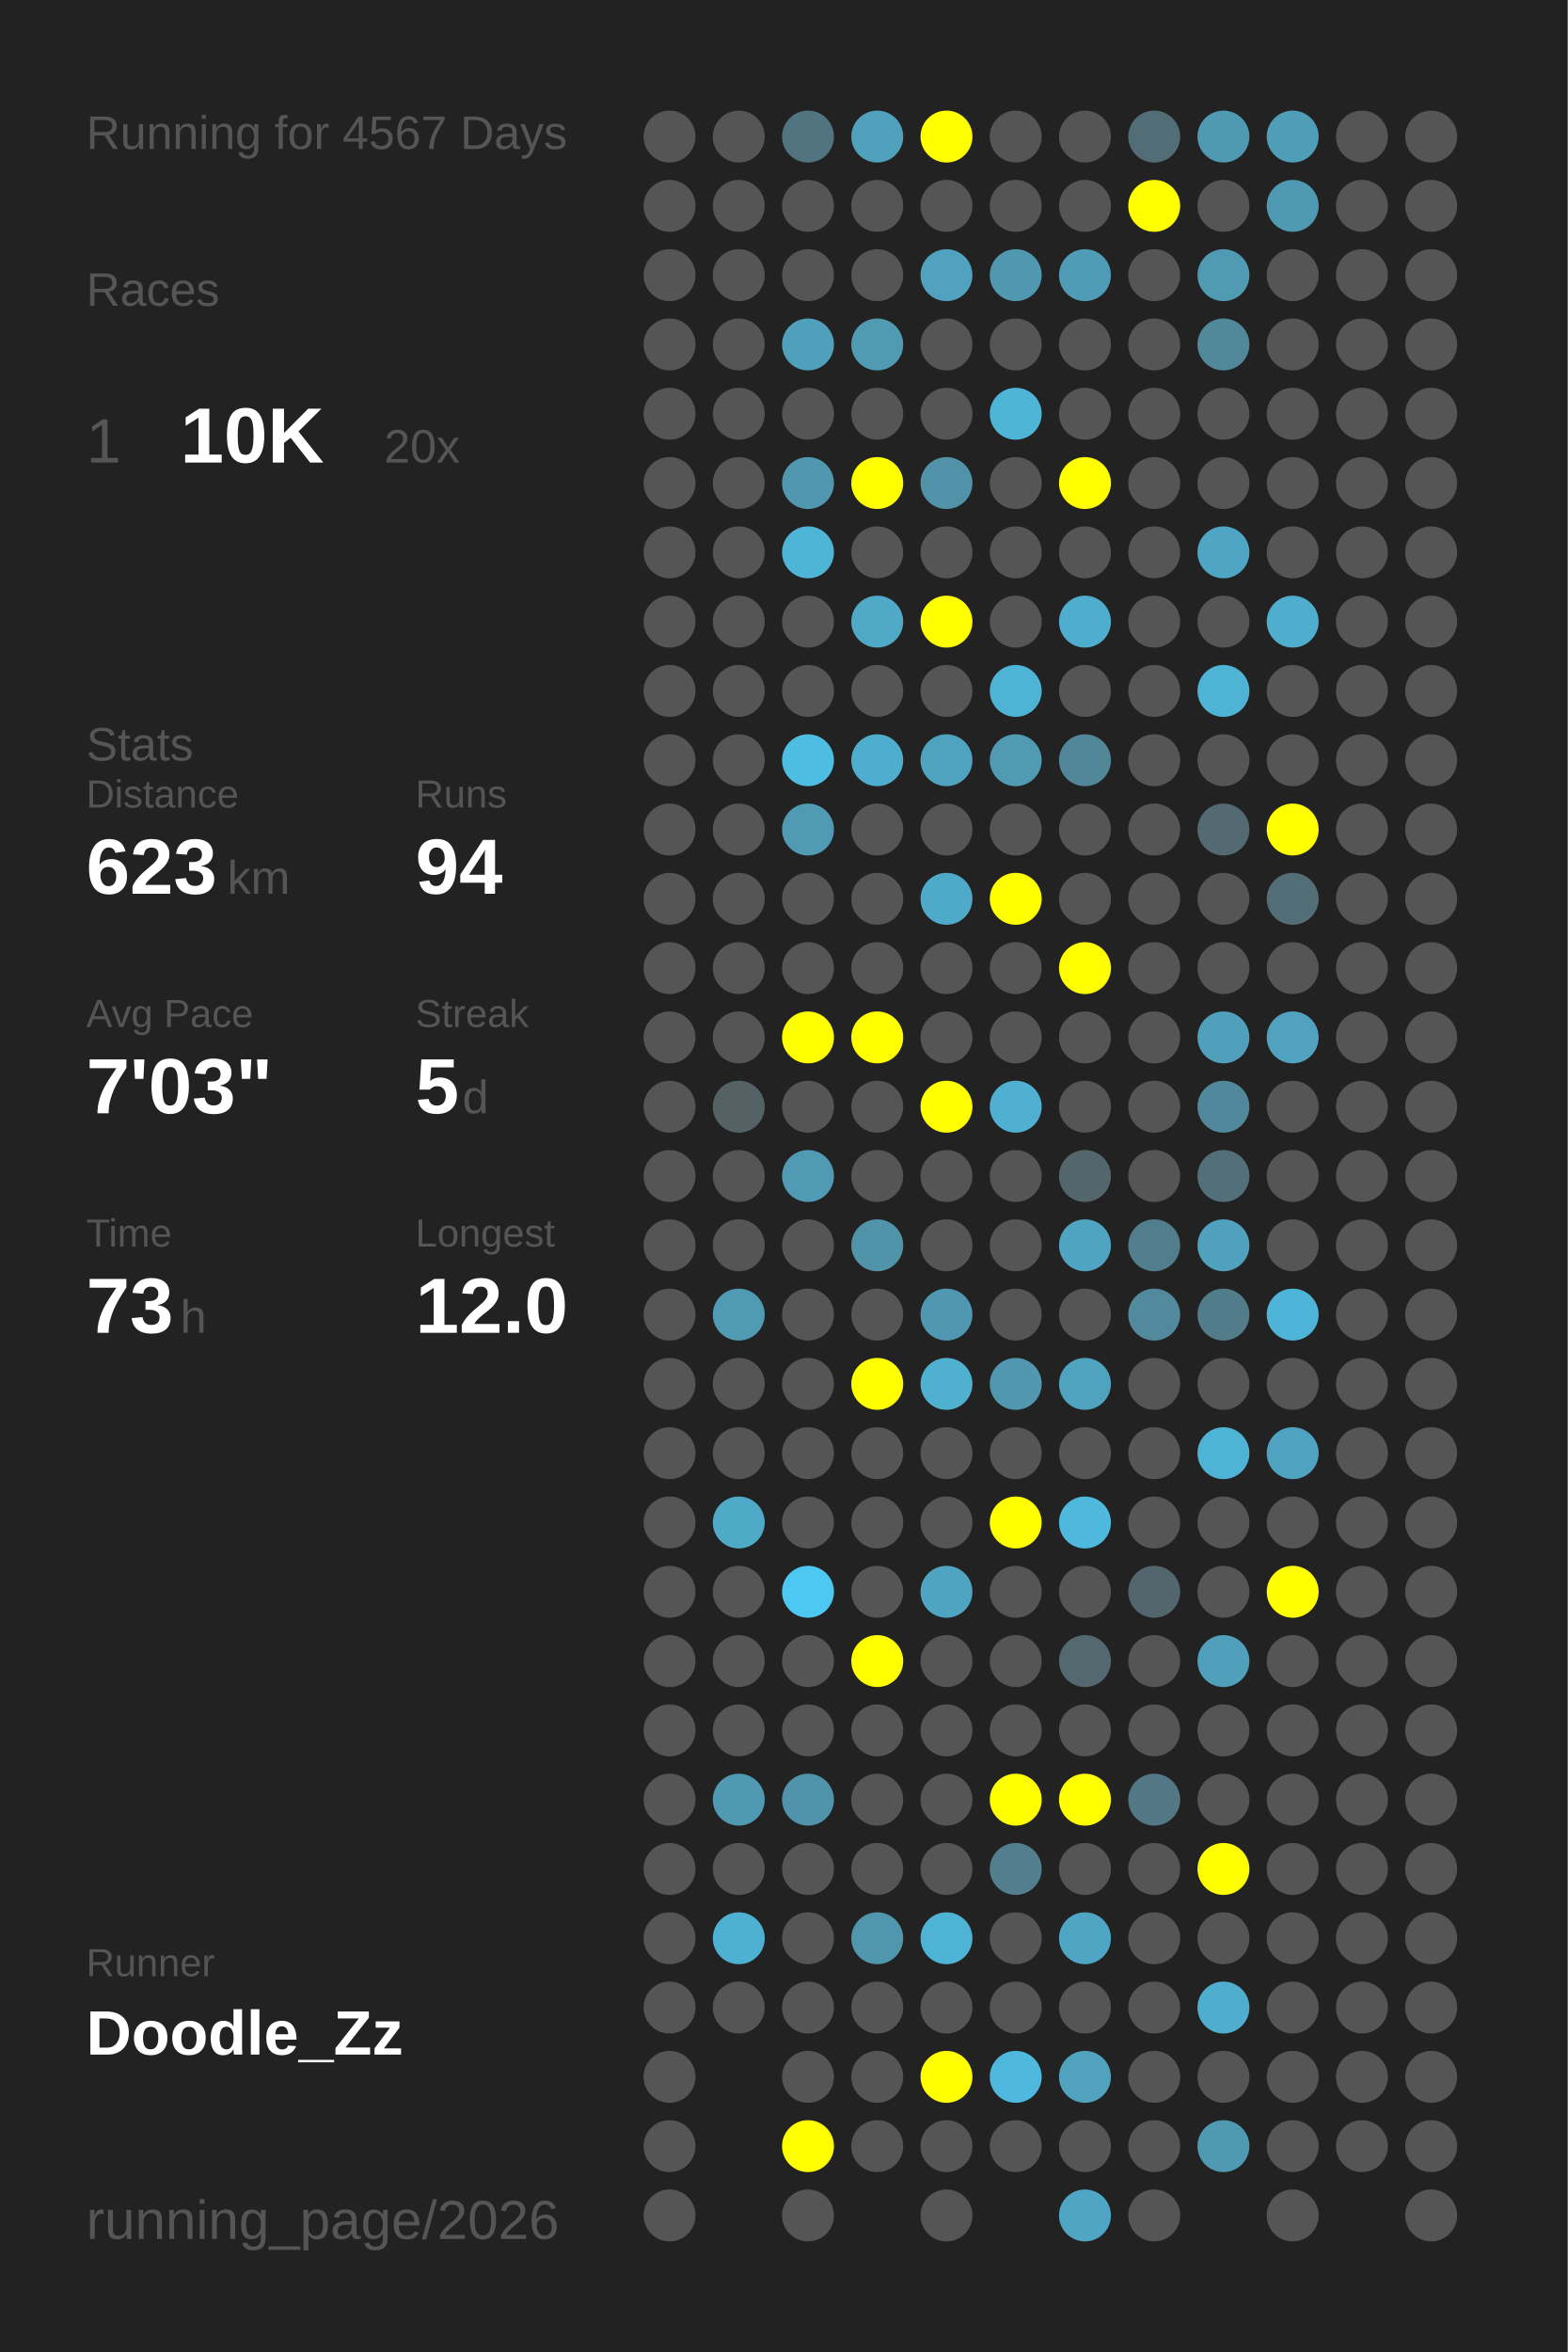
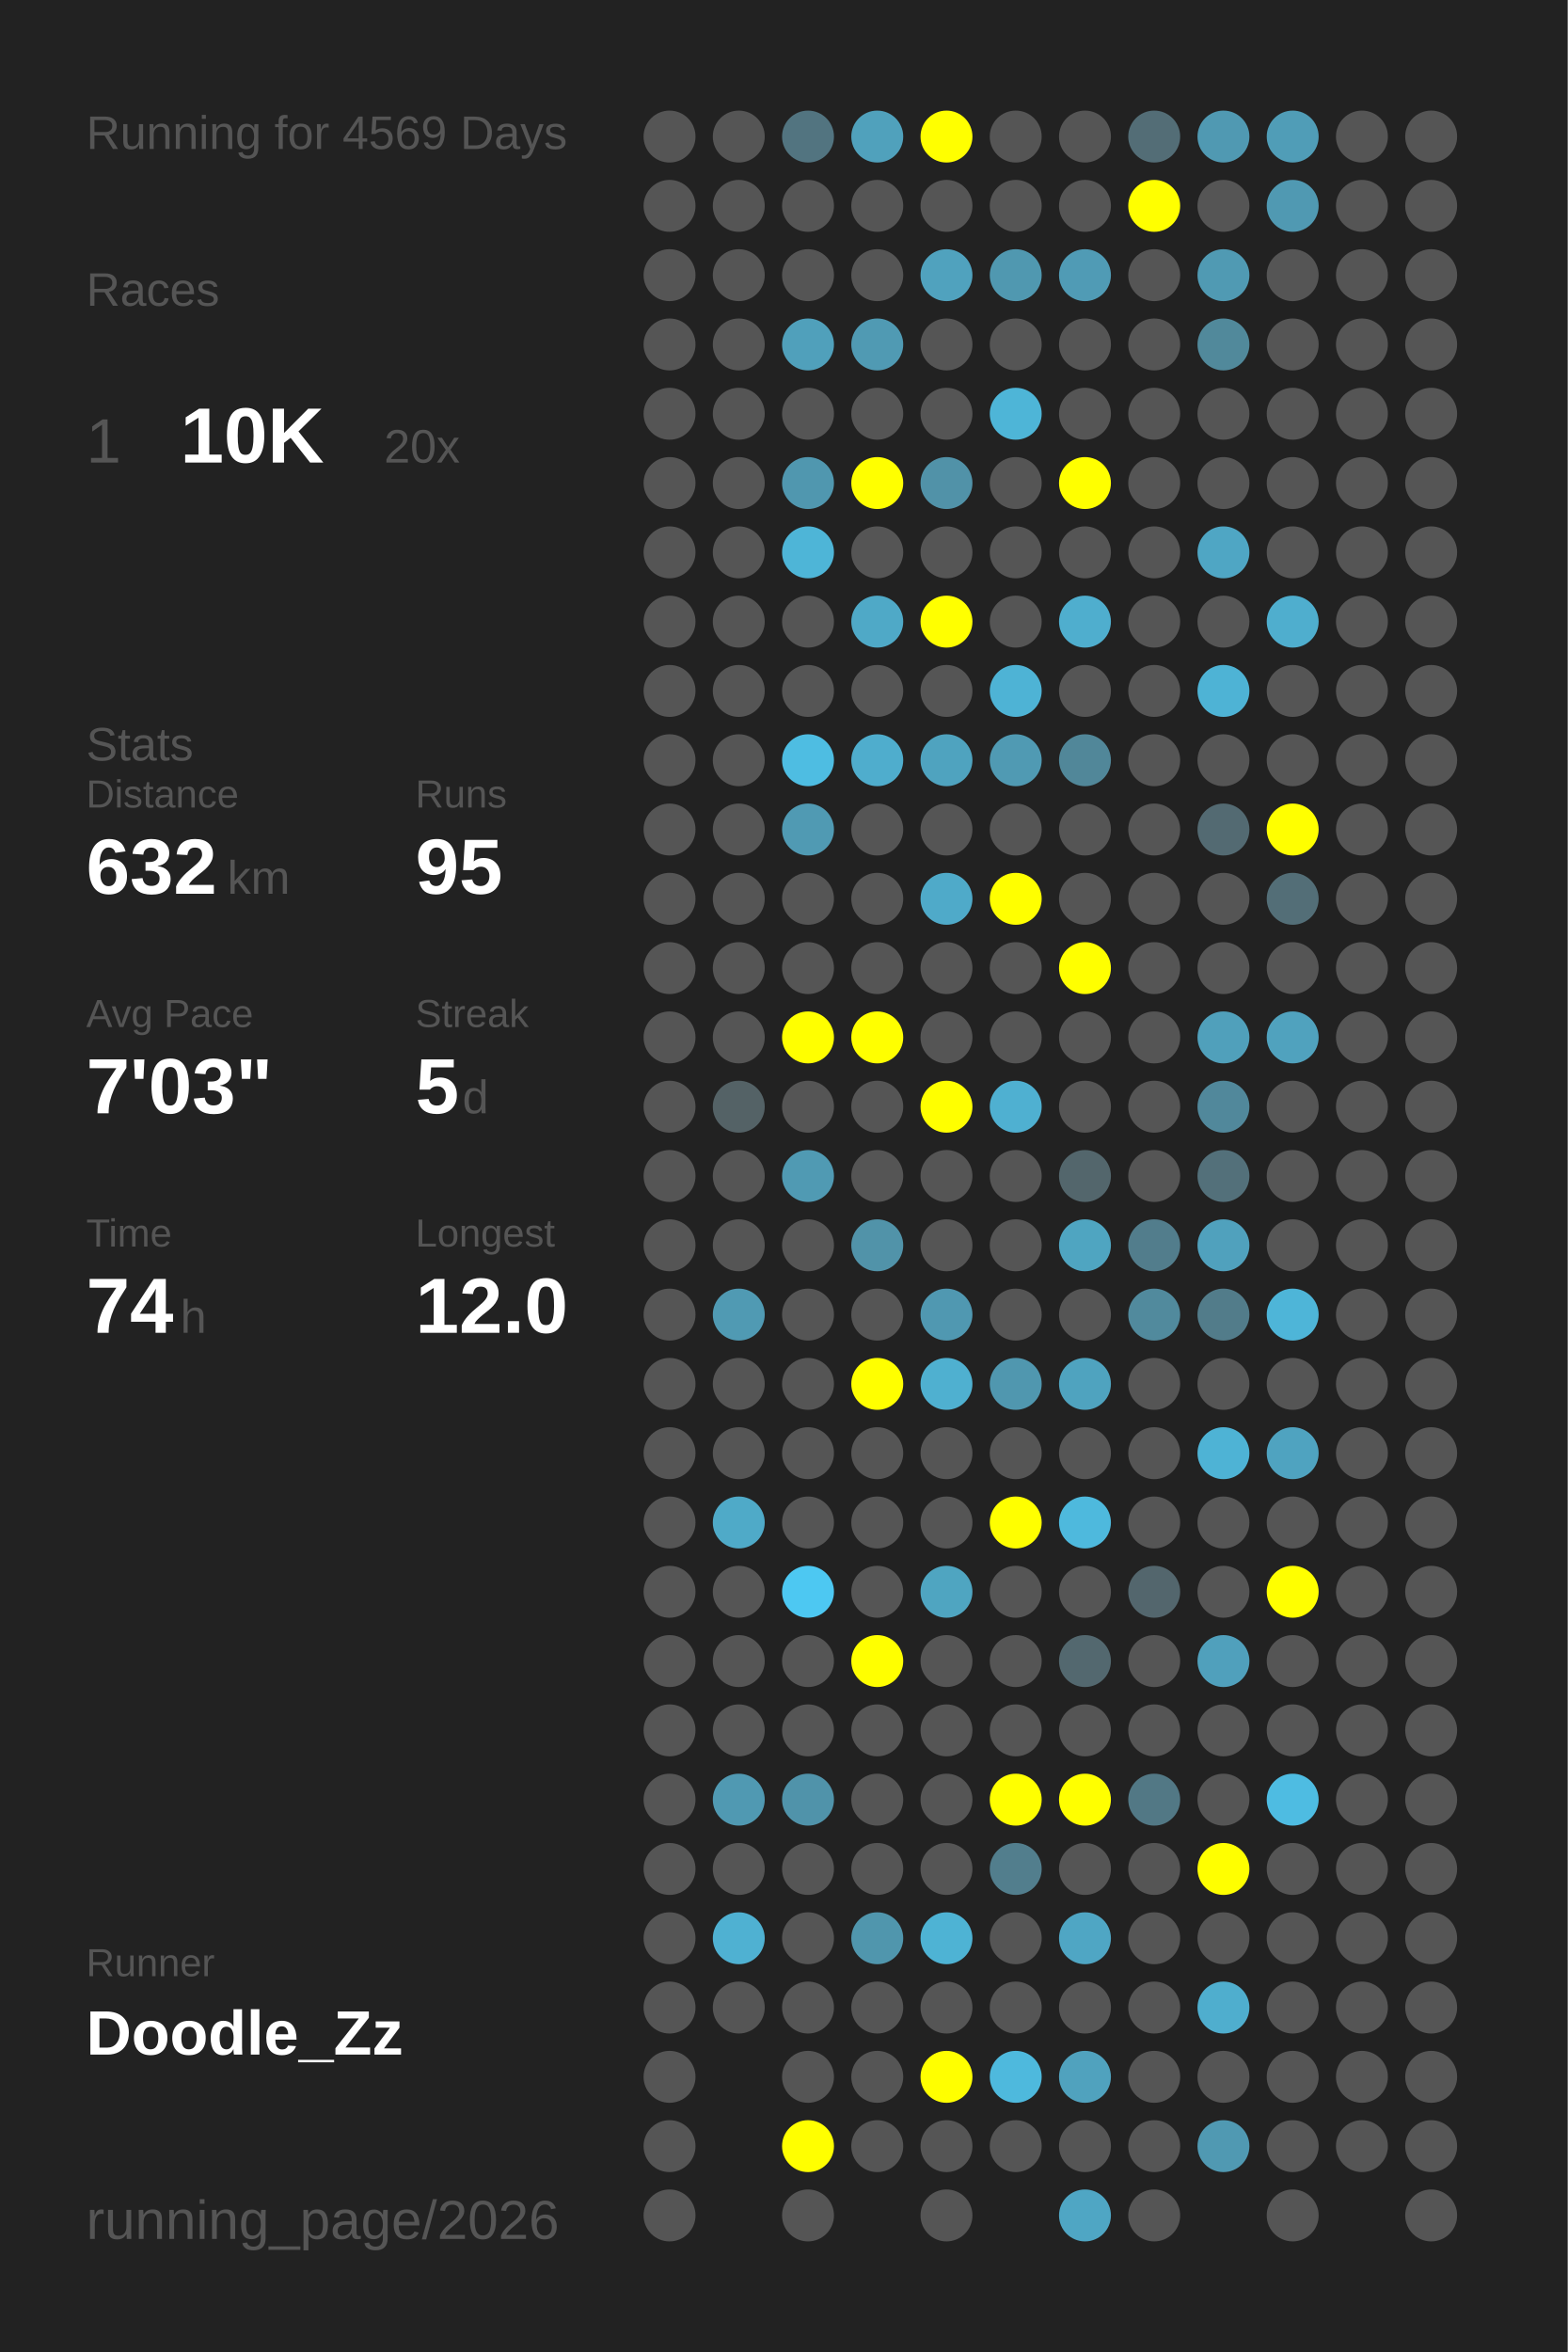
<svg xmlns="http://www.w3.org/2000/svg" baseProfile="full" height="300mm" version="1.1" viewBox="0,0,200,300" width="200mm">
  <defs />
  <rect fill="#222222" height="300" width="200" x="0" y="0" />
-   <text fill="#555555" style="font-size:6px; font-family:Arial;" x="11" y="19">Running for 4567 Days</text>
+   <text fill="#555555" style="font-size:6px; font-family:Arial;" x="11" y="19">Running for 4569 Days</text>
  <text fill="#555555" style="font-size:6px; font-family:Arial;" x="11" y="39">Races</text>
  <text fill="#555555" style="font-size:8px; font-family:Arial;" x="11" y="59">1</text>
  <text fill="#FFFFFF" style="font-size:10px; font-family:Arial; font-weight:bold;" x="23" y="59">10K</text>
  <text fill="#555555" style="font-size:6px; font-family:Arial;" x="49" y="59">20x</text>
  <text fill="#555555" style="font-size:6px; font-family:Arial;" x="11" y="97">Stats</text>
  <text fill="#555555" style="font-size:5px; font-family:Arial;" x="11" y="103">Distance</text>
-   <text fill="#FFFFFF" style="font-size:10px; font-family:Arial; font-weight:bold;" x="11" y="114">623</text>
+   <text fill="#FFFFFF" style="font-size:10px; font-family:Arial; font-weight:bold;" x="11" y="114">632</text>
  <text fill="#555555" style="font-size:6px; font-family:Arial;" x="29" y="114">km</text>
  <text fill="#555555" style="font-size:5px; font-family:Arial;" x="53" y="103">Runs</text>
-   <text fill="#FFFFFF" style="font-size:10px; font-family:Arial; font-weight:bold;" x="53" y="114">94</text>
+   <text fill="#FFFFFF" style="font-size:10px; font-family:Arial; font-weight:bold;" x="53" y="114">95</text>
  <text fill="#555555" style="font-size:5px; font-family:Arial;" x="11" y="131">Avg Pace</text>
  <text fill="#FFFFFF" style="font-size:10px; font-family:Arial; font-weight:bold;" x="11" y="142">7'03"</text>
  <text fill="#555555" style="font-size:5px; font-family:Arial;" x="53" y="131">Streak</text>
  <text fill="#FFFFFF" style="font-size:10px; font-family:Arial; font-weight:bold;" x="53" y="142">5</text>
  <text fill="#555555" style="font-size:6px; font-family:Arial;" x="59" y="142">d</text>
  <text fill="#555555" style="font-size:5px; font-family:Arial;" x="11" y="159">Time</text>
-   <text fill="#FFFFFF" style="font-size:10px; font-family:Arial; font-weight:bold;" x="11" y="170">73</text>
+   <text fill="#FFFFFF" style="font-size:10px; font-family:Arial; font-weight:bold;" x="11" y="170">74</text>
  <text fill="#555555" style="font-size:6px; font-family:Arial;" x="23" y="170">h</text>
  <text fill="#555555" style="font-size:5px; font-family:Arial;" x="53" y="159">Longest</text>
  <text fill="#FFFFFF" style="font-size:10px; font-family:Arial; font-weight:bold;" x="53" y="170">12.0</text>
  <text fill="#555555" style="font-size:5px; font-family:Arial;" x="11" y="252.065">Runner</text>
  <text fill="#FFFFFF" style="font-size:8px; font-family:Arial; font-weight:bold;" x="11" y="262.065">Doodle_Zz</text>
  <text fill="#555555" style="font-size:7px; font-family:Arial;" x="11" y="285.581">running_page/2026</text>
  <circle cx="85.417" cy="17.419" fill="#555555" r="3.312" />
  <circle cx="85.417" cy="26.258" fill="#555555" r="3.312" />
  <circle cx="85.417" cy="35.097" fill="#555555" r="3.312" />
  <circle cx="85.417" cy="43.935" fill="#555555" r="3.312" />
  <circle cx="85.417" cy="52.774" fill="#555555" r="3.312" />
  <circle cx="85.417" cy="61.613" fill="#555555" r="3.312" />
  <circle cx="85.417" cy="70.452" fill="#555555" r="3.312" />
  <circle cx="85.417" cy="79.29" fill="#555555" r="3.312" />
  <circle cx="85.417" cy="88.129" fill="#555555" r="3.312" />
  <circle cx="85.417" cy="96.968" fill="#555555" r="3.312" />
  <circle cx="85.417" cy="105.806" fill="#555555" r="3.312" />
  <circle cx="85.417" cy="114.645" fill="#555555" r="3.312" />
  <circle cx="85.417" cy="123.484" fill="#555555" r="3.312" />
  <circle cx="85.417" cy="132.323" fill="#555555" r="3.312" />
  <circle cx="85.417" cy="141.161" fill="#555555" r="3.312" />
  <circle cx="85.417" cy="150" fill="#555555" r="3.312" />
  <circle cx="85.417" cy="158.839" fill="#555555" r="3.312" />
  <circle cx="85.417" cy="167.677" fill="#555555" r="3.312" />
  <circle cx="85.417" cy="176.516" fill="#555555" r="3.312" />
  <circle cx="85.417" cy="185.355" fill="#555555" r="3.312" />
  <circle cx="85.417" cy="194.194" fill="#555555" r="3.312" />
  <circle cx="85.417" cy="203.032" fill="#555555" r="3.312" />
  <circle cx="85.417" cy="211.871" fill="#555555" r="3.312" />
  <circle cx="85.417" cy="220.71" fill="#555555" r="3.312" />
  <circle cx="85.417" cy="229.548" fill="#555555" r="3.312" />
  <circle cx="85.417" cy="238.387" fill="#555555" r="3.312" />
  <circle cx="85.417" cy="247.226" fill="#555555" r="3.312" />
  <circle cx="85.417" cy="256.065" fill="#555555" r="3.312" />
  <circle cx="85.417" cy="264.903" fill="#555555" r="3.312" />
  <circle cx="85.417" cy="273.742" fill="#555555" r="3.312" />
  <circle cx="85.417" cy="282.581" fill="#555555" r="3.312" />
  <circle cx="94.25" cy="17.419" fill="#555555" r="3.312" />
  <circle cx="94.25" cy="26.258" fill="#555555" r="3.312" />
  <circle cx="94.25" cy="35.097" fill="#555555" r="3.312" />
  <circle cx="94.25" cy="43.935" fill="#555555" r="3.312" />
  <circle cx="94.25" cy="52.774" fill="#555555" r="3.312" />
  <circle cx="94.25" cy="61.613" fill="#555555" r="3.312" />
  <circle cx="94.25" cy="70.452" fill="#555555" r="3.312" />
  <circle cx="94.25" cy="79.29" fill="#555555" r="3.312" />
  <circle cx="94.25" cy="88.129" fill="#555555" r="3.312" />
  <circle cx="94.25" cy="96.968" fill="#555555" r="3.312" />
  <circle cx="94.25" cy="105.806" fill="#555555" r="3.312" />
  <circle cx="94.25" cy="114.645" fill="#555555" r="3.312" />
  <circle cx="94.25" cy="123.484" fill="#555555" r="3.312" />
  <circle cx="94.25" cy="132.323" fill="#555555" r="3.312" />
  <circle cx="94.25" cy="141.161" fill="#546266" r="3.312" />
  <circle cx="94.25" cy="150" fill="#555555" r="3.312" />
  <circle cx="94.25" cy="158.839" fill="#555555" r="3.312" />
  <circle cx="94.25" cy="167.677" fill="#509ab3" r="3.312" />
  <circle cx="94.25" cy="176.516" fill="#555555" r="3.312" />
  <circle cx="94.25" cy="185.355" fill="#555555" r="3.312" />
  <circle cx="94.25" cy="194.194" fill="#4faac8" r="3.312" />
  <circle cx="94.25" cy="203.032" fill="#555555" r="3.312" />
  <circle cx="94.25" cy="211.871" fill="#555555" r="3.312" />
  <circle cx="94.25" cy="220.71" fill="#555555" r="3.312" />
  <circle cx="94.25" cy="229.548" fill="#5099b2" r="3.312" />
  <circle cx="94.25" cy="238.387" fill="#555555" r="3.312" />
  <circle cx="94.25" cy="247.226" fill="#4fb1d2" r="3.312" />
  <circle cx="94.25" cy="256.065" fill="#555555" r="3.312" />
  <circle cx="103.083" cy="17.419" fill="#527480" r="3.312" />
  <circle cx="103.083" cy="26.258" fill="#555555" r="3.312" />
  <circle cx="103.083" cy="35.097" fill="#555555" r="3.312" />
  <circle cx="103.083" cy="43.935" fill="#50a0bb" r="3.312" />
  <circle cx="103.083" cy="52.774" fill="#555555" r="3.312" />
  <circle cx="103.083" cy="61.613" fill="#5097af" r="3.312" />
  <circle cx="103.083" cy="70.452" fill="#4eb5d7" r="3.312" />
  <circle cx="103.083" cy="79.29" fill="#555555" r="3.312" />
  <circle cx="103.083" cy="88.129" fill="#555555" r="3.312" />
  <circle cx="103.083" cy="96.968" fill="#4ebde2" r="3.312" />
  <circle cx="103.083" cy="105.806" fill="#509ab3" r="3.312" />
  <circle cx="103.083" cy="114.645" fill="#555555" r="3.312" />
  <circle cx="103.083" cy="123.484" fill="#555555" r="3.312" />
  <circle cx="103.083" cy="132.323" fill="#FFFF00" r="3.312" />
  <circle cx="103.083" cy="141.161" fill="#555555" r="3.312" />
  <circle cx="103.083" cy="150" fill="#509ab3" r="3.312" />
  <circle cx="103.083" cy="158.839" fill="#555555" r="3.312" />
  <circle cx="103.083" cy="167.677" fill="#555555" r="3.312" />
  <circle cx="103.083" cy="176.516" fill="#555555" r="3.312" />
  <circle cx="103.083" cy="185.355" fill="#555555" r="3.312" />
  <circle cx="103.083" cy="194.194" fill="#555555" r="3.312" />
  <circle cx="103.083" cy="203.032" fill="#4dc8f2" r="3.312" />
  <circle cx="103.083" cy="211.871" fill="#555555" r="3.312" />
  <circle cx="103.083" cy="220.71" fill="#555555" r="3.312" />
  <circle cx="103.083" cy="229.548" fill="#5093aa" r="3.312" />
  <circle cx="103.083" cy="238.387" fill="#555555" r="3.312" />
  <circle cx="103.083" cy="247.226" fill="#555555" r="3.312" />
  <circle cx="103.083" cy="256.065" fill="#555555" r="3.312" />
  <circle cx="103.083" cy="264.903" fill="#555555" r="3.312" />
  <circle cx="103.083" cy="273.742" fill="#FFFF00" r="3.312" />
  <circle cx="103.083" cy="282.581" fill="#555555" r="3.312" />
  <circle cx="111.917" cy="17.419" fill="#50a1bc" r="3.312" />
  <circle cx="111.917" cy="26.258" fill="#555555" r="3.312" />
  <circle cx="111.917" cy="35.097" fill="#555555" r="3.312" />
  <circle cx="111.917" cy="43.935" fill="#509ab3" r="3.312" />
  <circle cx="111.917" cy="52.774" fill="#555555" r="3.312" />
  <circle cx="111.917" cy="61.613" fill="#FFFF00" r="3.312" />
  <circle cx="111.917" cy="70.452" fill="#555555" r="3.312" />
  <circle cx="111.917" cy="79.29" fill="#4fa9c7" r="3.312" />
  <circle cx="111.917" cy="88.129" fill="#555555" r="3.312" />
  <circle cx="111.917" cy="96.968" fill="#4fadcd" r="3.312" />
  <circle cx="111.917" cy="105.806" fill="#555555" r="3.312" />
  <circle cx="111.917" cy="114.645" fill="#555555" r="3.312" />
  <circle cx="111.917" cy="123.484" fill="#555555" r="3.312" />
  <circle cx="111.917" cy="132.323" fill="#FFFF00" r="3.312" />
  <circle cx="111.917" cy="141.161" fill="#555555" r="3.312" />
  <circle cx="111.917" cy="150" fill="#555555" r="3.312" />
  <circle cx="111.917" cy="158.839" fill="#5193a9" r="3.312" />
  <circle cx="111.917" cy="167.677" fill="#555555" r="3.312" />
  <circle cx="111.917" cy="176.516" fill="#FFFF00" r="3.312" />
  <circle cx="111.917" cy="185.355" fill="#555555" r="3.312" />
  <circle cx="111.917" cy="194.194" fill="#555555" r="3.312" />
  <circle cx="111.917" cy="203.032" fill="#555555" r="3.312" />
  <circle cx="111.917" cy="211.871" fill="#FFFF00" r="3.312" />
  <circle cx="111.917" cy="220.71" fill="#555555" r="3.312" />
  <circle cx="111.917" cy="229.548" fill="#555555" r="3.312" />
  <circle cx="111.917" cy="238.387" fill="#555555" r="3.312" />
  <circle cx="111.917" cy="247.226" fill="#5096ad" r="3.312" />
  <circle cx="111.917" cy="256.065" fill="#555555" r="3.312" />
  <circle cx="111.917" cy="264.903" fill="#555555" r="3.312" />
  <circle cx="111.917" cy="273.742" fill="#555555" r="3.312" />
  <circle cx="120.75" cy="17.419" fill="#FFFF00" r="3.312" />
  <circle cx="120.75" cy="26.258" fill="#555555" r="3.312" />
  <circle cx="120.75" cy="35.097" fill="#50a2be" r="3.312" />
  <circle cx="120.75" cy="43.935" fill="#555555" r="3.312" />
  <circle cx="120.75" cy="52.774" fill="#555555" r="3.312" />
  <circle cx="120.75" cy="61.613" fill="#5192a8" r="3.312" />
  <circle cx="120.75" cy="70.452" fill="#555555" r="3.312" />
  <circle cx="120.75" cy="79.29" fill="#FFFF00" r="3.312" />
  <circle cx="120.75" cy="88.129" fill="#555555" r="3.312" />
  <circle cx="120.75" cy="96.968" fill="#4fa3bf" r="3.312" />
  <circle cx="120.75" cy="105.806" fill="#555555" r="3.312" />
  <circle cx="120.75" cy="114.645" fill="#4faac9" r="3.312" />
  <circle cx="120.75" cy="123.484" fill="#555555" r="3.312" />
  <circle cx="120.75" cy="132.323" fill="#555555" r="3.312" />
  <circle cx="120.75" cy="141.161" fill="#FFFF00" r="3.312" />
  <circle cx="120.75" cy="150" fill="#555555" r="3.312" />
  <circle cx="120.75" cy="158.839" fill="#555555" r="3.312" />
  <circle cx="120.75" cy="167.677" fill="#5098b1" r="3.312" />
  <circle cx="120.75" cy="176.516" fill="#4fb0d0" r="3.312" />
  <circle cx="120.75" cy="185.355" fill="#555555" r="3.312" />
  <circle cx="120.75" cy="194.194" fill="#555555" r="3.312" />
  <circle cx="120.75" cy="203.032" fill="#4fa5c1" r="3.312" />
  <circle cx="120.75" cy="211.871" fill="#555555" r="3.312" />
  <circle cx="120.75" cy="220.71" fill="#555555" r="3.312" />
  <circle cx="120.75" cy="229.548" fill="#555555" r="3.312" />
  <circle cx="120.75" cy="238.387" fill="#555555" r="3.312" />
  <circle cx="120.75" cy="247.226" fill="#4eb3d4" r="3.312" />
  <circle cx="120.75" cy="256.065" fill="#555555" r="3.312" />
  <circle cx="120.75" cy="264.903" fill="#FFFF00" r="3.312" />
  <circle cx="120.75" cy="273.742" fill="#555555" r="3.312" />
  <circle cx="120.75" cy="282.581" fill="#555555" r="3.312" />
  <circle cx="129.583" cy="17.419" fill="#555555" r="3.312" />
  <circle cx="129.583" cy="26.258" fill="#555555" r="3.312" />
  <circle cx="129.583" cy="35.097" fill="#5098b0" r="3.312" />
  <circle cx="129.583" cy="43.935" fill="#555555" r="3.312" />
  <circle cx="129.583" cy="52.774" fill="#4eb5d7" r="3.312" />
  <circle cx="129.583" cy="61.613" fill="#555555" r="3.312" />
  <circle cx="129.583" cy="70.452" fill="#555555" r="3.312" />
  <circle cx="129.583" cy="79.29" fill="#555555" r="3.312" />
  <circle cx="129.583" cy="88.129" fill="#4eb3d5" r="3.312" />
  <circle cx="129.583" cy="96.968" fill="#509ab3" r="3.312" />
  <circle cx="129.583" cy="105.806" fill="#555555" r="3.312" />
  <circle cx="129.583" cy="114.645" fill="#FFFF00" r="3.312" />
  <circle cx="129.583" cy="123.484" fill="#555555" r="3.312" />
  <circle cx="129.583" cy="132.323" fill="#555555" r="3.312" />
  <circle cx="129.583" cy="141.161" fill="#4fb0d1" r="3.312" />
  <circle cx="129.583" cy="150" fill="#555555" r="3.312" />
  <circle cx="129.583" cy="158.839" fill="#555555" r="3.312" />
  <circle cx="129.583" cy="167.677" fill="#555555" r="3.312" />
  <circle cx="129.583" cy="176.516" fill="#5097af" r="3.312" />
  <circle cx="129.583" cy="185.355" fill="#555555" r="3.312" />
  <circle cx="129.583" cy="194.194" fill="#FFFF00" r="3.312" />
  <circle cx="129.583" cy="203.032" fill="#555555" r="3.312" />
  <circle cx="129.583" cy="211.871" fill="#555555" r="3.312" />
  <circle cx="129.583" cy="220.71" fill="#555555" r="3.312" />
  <circle cx="129.583" cy="229.548" fill="#FFFF00" r="3.312" />
  <circle cx="129.583" cy="238.387" fill="#527e8d" r="3.312" />
  <circle cx="129.583" cy="247.226" fill="#555555" r="3.312" />
  <circle cx="129.583" cy="256.065" fill="#555555" r="3.312" />
  <circle cx="129.583" cy="264.903" fill="#4eb9dd" r="3.312" />
  <circle cx="129.583" cy="273.742" fill="#555555" r="3.312" />
  <circle cx="138.417" cy="17.419" fill="#555555" r="3.312" />
  <circle cx="138.417" cy="26.258" fill="#555555" r="3.312" />
  <circle cx="138.417" cy="35.097" fill="#509bb5" r="3.312" />
  <circle cx="138.417" cy="43.935" fill="#555555" r="3.312" />
  <circle cx="138.417" cy="52.774" fill="#555555" r="3.312" />
  <circle cx="138.417" cy="61.613" fill="#FFFF00" r="3.312" />
  <circle cx="138.417" cy="70.452" fill="#555555" r="3.312" />
  <circle cx="138.417" cy="79.29" fill="#4faece" r="3.312" />
  <circle cx="138.417" cy="88.129" fill="#555555" r="3.312" />
  <circle cx="138.417" cy="96.968" fill="#518799" r="3.312" />
  <circle cx="138.417" cy="105.806" fill="#555555" r="3.312" />
  <circle cx="138.417" cy="114.645" fill="#555555" r="3.312" />
  <circle cx="138.417" cy="123.484" fill="#FFFF00" r="3.312" />
  <circle cx="138.417" cy="132.323" fill="#555555" r="3.312" />
  <circle cx="138.417" cy="141.161" fill="#555555" r="3.312" />
  <circle cx="138.417" cy="150" fill="#53666c" r="3.312" />
  <circle cx="138.417" cy="158.839" fill="#4fa5c1" r="3.312" />
  <circle cx="138.417" cy="167.677" fill="#555555" r="3.312" />
  <circle cx="138.417" cy="176.516" fill="#4fa3bf" r="3.312" />
  <circle cx="138.417" cy="185.355" fill="#555555" r="3.312" />
  <circle cx="138.417" cy="194.194" fill="#4eb9dd" r="3.312" />
  <circle cx="138.417" cy="203.032" fill="#555555" r="3.312" />
  <circle cx="138.417" cy="211.871" fill="#53686f" r="3.312" />
  <circle cx="138.417" cy="220.71" fill="#555555" r="3.312" />
  <circle cx="138.417" cy="229.548" fill="#FFFF00" r="3.312" />
  <circle cx="138.417" cy="238.387" fill="#555555" r="3.312" />
  <circle cx="138.417" cy="247.226" fill="#4fa6c4" r="3.312" />
  <circle cx="138.417" cy="256.065" fill="#555555" r="3.312" />
  <circle cx="138.417" cy="264.903" fill="#50a2be" r="3.312" />
  <circle cx="138.417" cy="273.742" fill="#555555" r="3.312" />
  <circle cx="138.417" cy="282.581" fill="#4fa6c4" r="3.312" />
  <circle cx="147.25" cy="17.419" fill="#536d76" r="3.312" />
  <circle cx="147.25" cy="26.258" fill="#FFFF00" r="3.312" />
  <circle cx="147.25" cy="35.097" fill="#555555" r="3.312" />
  <circle cx="147.25" cy="43.935" fill="#555555" r="3.312" />
  <circle cx="147.25" cy="52.774" fill="#555555" r="3.312" />
  <circle cx="147.25" cy="61.613" fill="#555555" r="3.312" />
  <circle cx="147.25" cy="70.452" fill="#555555" r="3.312" />
  <circle cx="147.25" cy="79.29" fill="#555555" r="3.312" />
  <circle cx="147.25" cy="88.129" fill="#555555" r="3.312" />
  <circle cx="147.25" cy="96.968" fill="#555555" r="3.312" />
  <circle cx="147.25" cy="105.806" fill="#555555" r="3.312" />
  <circle cx="147.25" cy="114.645" fill="#555555" r="3.312" />
  <circle cx="147.25" cy="123.484" fill="#555555" r="3.312" />
  <circle cx="147.25" cy="132.323" fill="#555555" r="3.312" />
  <circle cx="147.25" cy="141.161" fill="#555555" r="3.312" />
  <circle cx="147.25" cy="150" fill="#555555" r="3.312" />
  <circle cx="147.25" cy="158.839" fill="#527d8c" r="3.312" />
  <circle cx="147.25" cy="167.677" fill="#518a9d" r="3.312" />
  <circle cx="147.25" cy="176.516" fill="#555555" r="3.312" />
  <circle cx="147.25" cy="185.355" fill="#555555" r="3.312" />
  <circle cx="147.25" cy="194.194" fill="#555555" r="3.312" />
  <circle cx="147.25" cy="203.032" fill="#53666d" r="3.312" />
  <circle cx="147.25" cy="211.871" fill="#555555" r="3.312" />
  <circle cx="147.25" cy="220.71" fill="#555555" r="3.312" />
  <circle cx="147.25" cy="229.548" fill="#527885" r="3.312" />
  <circle cx="147.25" cy="238.387" fill="#555555" r="3.312" />
  <circle cx="147.25" cy="247.226" fill="#555555" r="3.312" />
  <circle cx="147.25" cy="256.065" fill="#555555" r="3.312" />
  <circle cx="147.25" cy="264.903" fill="#555555" r="3.312" />
  <circle cx="147.25" cy="273.742" fill="#555555" r="3.312" />
  <circle cx="147.25" cy="282.581" fill="#555555" r="3.312" />
  <circle cx="156.083" cy="17.419" fill="#5099b2" r="3.312" />
  <circle cx="156.083" cy="26.258" fill="#555555" r="3.312" />
  <circle cx="156.083" cy="35.097" fill="#509ab3" r="3.312" />
  <circle cx="156.083" cy="43.935" fill="#51899b" r="3.312" />
  <circle cx="156.083" cy="52.774" fill="#555555" r="3.312" />
  <circle cx="156.083" cy="61.613" fill="#555555" r="3.312" />
  <circle cx="156.083" cy="70.452" fill="#4fa6c4" r="3.312" />
  <circle cx="156.083" cy="79.29" fill="#555555" r="3.312" />
  <circle cx="156.083" cy="88.129" fill="#4eb3d5" r="3.312" />
  <circle cx="156.083" cy="96.968" fill="#555555" r="3.312" />
  <circle cx="156.083" cy="105.806" fill="#536a72" r="3.312" />
  <circle cx="156.083" cy="114.645" fill="#555555" r="3.312" />
  <circle cx="156.083" cy="123.484" fill="#555555" r="3.312" />
  <circle cx="156.083" cy="132.323" fill="#50a0bb" r="3.312" />
  <circle cx="156.083" cy="141.161" fill="#51889b" r="3.312" />
  <circle cx="156.083" cy="150" fill="#53707a" r="3.312" />
  <circle cx="156.083" cy="158.839" fill="#50a1bd" r="3.312" />
  <circle cx="156.083" cy="167.677" fill="#527c8a" r="3.312" />
  <circle cx="156.083" cy="176.516" fill="#555555" r="3.312" />
  <circle cx="156.083" cy="185.355" fill="#4eb3d5" r="3.312" />
  <circle cx="156.083" cy="194.194" fill="#555555" r="3.312" />
  <circle cx="156.083" cy="203.032" fill="#555555" r="3.312" />
  <circle cx="156.083" cy="211.871" fill="#50a0bc" r="3.312" />
  <circle cx="156.083" cy="220.71" fill="#555555" r="3.312" />
  <circle cx="156.083" cy="229.548" fill="#555555" r="3.312" />
  <circle cx="156.083" cy="238.387" fill="#FFFF00" r="3.312" />
  <circle cx="156.083" cy="247.226" fill="#555555" r="3.312" />
  <circle cx="156.083" cy="256.065" fill="#4faece" r="3.312" />
  <circle cx="156.083" cy="264.903" fill="#555555" r="3.312" />
  <circle cx="156.083" cy="273.742" fill="#5099b2" r="3.312" />
  <circle cx="164.917" cy="17.419" fill="#509db7" r="3.312" />
  <circle cx="164.917" cy="26.258" fill="#5099b2" r="3.312" />
  <circle cx="164.917" cy="35.097" fill="#555555" r="3.312" />
  <circle cx="164.917" cy="43.935" fill="#555555" r="3.312" />
  <circle cx="164.917" cy="52.774" fill="#555555" r="3.312" />
  <circle cx="164.917" cy="61.613" fill="#555555" r="3.312" />
  <circle cx="164.917" cy="70.452" fill="#555555" r="3.312" />
  <circle cx="164.917" cy="79.29" fill="#4faece" r="3.312" />
  <circle cx="164.917" cy="88.129" fill="#555555" r="3.312" />
  <circle cx="164.917" cy="96.968" fill="#555555" r="3.312" />
  <circle cx="164.917" cy="105.806" fill="#FFFF00" r="3.312" />
  <circle cx="164.917" cy="114.645" fill="#536e77" r="3.312" />
  <circle cx="164.917" cy="123.484" fill="#555555" r="3.312" />
  <circle cx="164.917" cy="132.323" fill="#50a2be" r="3.312" />
  <circle cx="164.917" cy="141.161" fill="#555555" r="3.312" />
  <circle cx="164.917" cy="150" fill="#555555" r="3.312" />
  <circle cx="164.917" cy="158.839" fill="#555555" r="3.312" />
  <circle cx="164.917" cy="167.677" fill="#4eb5d8" r="3.312" />
  <circle cx="164.917" cy="176.516" fill="#555555" r="3.312" />
  <circle cx="164.917" cy="185.355" fill="#4fa3c0" r="3.312" />
  <circle cx="164.917" cy="194.194" fill="#555555" r="3.312" />
  <circle cx="164.917" cy="203.032" fill="#FFFF00" r="3.312" />
  <circle cx="164.917" cy="211.871" fill="#555555" r="3.312" />
  <circle cx="164.917" cy="220.71" fill="#555555" r="3.312" />
-   <circle cx="164.917" cy="229.548" fill="#555555" r="3.312" />
+   <circle cx="164.917" cy="229.548" fill="#4ebce2" r="3.312" />
  <circle cx="164.917" cy="238.387" fill="#555555" r="3.312" />
  <circle cx="164.917" cy="247.226" fill="#555555" r="3.312" />
  <circle cx="164.917" cy="256.065" fill="#555555" r="3.312" />
  <circle cx="164.917" cy="264.903" fill="#555555" r="3.312" />
  <circle cx="164.917" cy="273.742" fill="#555555" r="3.312" />
  <circle cx="164.917" cy="282.581" fill="#555555" r="3.312" />
  <circle cx="173.75" cy="17.419" fill="#555555" r="3.312" />
  <circle cx="173.75" cy="26.258" fill="#555555" r="3.312" />
  <circle cx="173.75" cy="35.097" fill="#555555" r="3.312" />
  <circle cx="173.75" cy="43.935" fill="#555555" r="3.312" />
  <circle cx="173.75" cy="52.774" fill="#555555" r="3.312" />
  <circle cx="173.75" cy="61.613" fill="#555555" r="3.312" />
  <circle cx="173.75" cy="70.452" fill="#555555" r="3.312" />
  <circle cx="173.75" cy="79.29" fill="#555555" r="3.312" />
  <circle cx="173.75" cy="88.129" fill="#555555" r="3.312" />
  <circle cx="173.75" cy="96.968" fill="#555555" r="3.312" />
  <circle cx="173.75" cy="105.806" fill="#555555" r="3.312" />
  <circle cx="173.75" cy="114.645" fill="#555555" r="3.312" />
  <circle cx="173.75" cy="123.484" fill="#555555" r="3.312" />
  <circle cx="173.75" cy="132.323" fill="#555555" r="3.312" />
  <circle cx="173.75" cy="141.161" fill="#555555" r="3.312" />
  <circle cx="173.75" cy="150" fill="#555555" r="3.312" />
  <circle cx="173.75" cy="158.839" fill="#555555" r="3.312" />
  <circle cx="173.75" cy="167.677" fill="#555555" r="3.312" />
  <circle cx="173.75" cy="176.516" fill="#555555" r="3.312" />
  <circle cx="173.75" cy="185.355" fill="#555555" r="3.312" />
  <circle cx="173.75" cy="194.194" fill="#555555" r="3.312" />
  <circle cx="173.75" cy="203.032" fill="#555555" r="3.312" />
  <circle cx="173.75" cy="211.871" fill="#555555" r="3.312" />
  <circle cx="173.75" cy="220.71" fill="#555555" r="3.312" />
  <circle cx="173.75" cy="229.548" fill="#555555" r="3.312" />
  <circle cx="173.75" cy="238.387" fill="#555555" r="3.312" />
  <circle cx="173.75" cy="247.226" fill="#555555" r="3.312" />
  <circle cx="173.75" cy="256.065" fill="#555555" r="3.312" />
  <circle cx="173.75" cy="264.903" fill="#555555" r="3.312" />
  <circle cx="173.75" cy="273.742" fill="#555555" r="3.312" />
  <circle cx="182.583" cy="17.419" fill="#555555" r="3.312" />
  <circle cx="182.583" cy="26.258" fill="#555555" r="3.312" />
  <circle cx="182.583" cy="35.097" fill="#555555" r="3.312" />
  <circle cx="182.583" cy="43.935" fill="#555555" r="3.312" />
  <circle cx="182.583" cy="52.774" fill="#555555" r="3.312" />
  <circle cx="182.583" cy="61.613" fill="#555555" r="3.312" />
  <circle cx="182.583" cy="70.452" fill="#555555" r="3.312" />
  <circle cx="182.583" cy="79.29" fill="#555555" r="3.312" />
  <circle cx="182.583" cy="88.129" fill="#555555" r="3.312" />
  <circle cx="182.583" cy="96.968" fill="#555555" r="3.312" />
  <circle cx="182.583" cy="105.806" fill="#555555" r="3.312" />
  <circle cx="182.583" cy="114.645" fill="#555555" r="3.312" />
  <circle cx="182.583" cy="123.484" fill="#555555" r="3.312" />
  <circle cx="182.583" cy="132.323" fill="#555555" r="3.312" />
  <circle cx="182.583" cy="141.161" fill="#555555" r="3.312" />
  <circle cx="182.583" cy="150" fill="#555555" r="3.312" />
  <circle cx="182.583" cy="158.839" fill="#555555" r="3.312" />
  <circle cx="182.583" cy="167.677" fill="#555555" r="3.312" />
  <circle cx="182.583" cy="176.516" fill="#555555" r="3.312" />
  <circle cx="182.583" cy="185.355" fill="#555555" r="3.312" />
  <circle cx="182.583" cy="194.194" fill="#555555" r="3.312" />
  <circle cx="182.583" cy="203.032" fill="#555555" r="3.312" />
  <circle cx="182.583" cy="211.871" fill="#555555" r="3.312" />
  <circle cx="182.583" cy="220.71" fill="#555555" r="3.312" />
  <circle cx="182.583" cy="229.548" fill="#555555" r="3.312" />
  <circle cx="182.583" cy="238.387" fill="#555555" r="3.312" />
  <circle cx="182.583" cy="247.226" fill="#555555" r="3.312" />
  <circle cx="182.583" cy="256.065" fill="#555555" r="3.312" />
  <circle cx="182.583" cy="264.903" fill="#555555" r="3.312" />
  <circle cx="182.583" cy="273.742" fill="#555555" r="3.312" />
  <circle cx="182.583" cy="282.581" fill="#555555" r="3.312" />
</svg>
